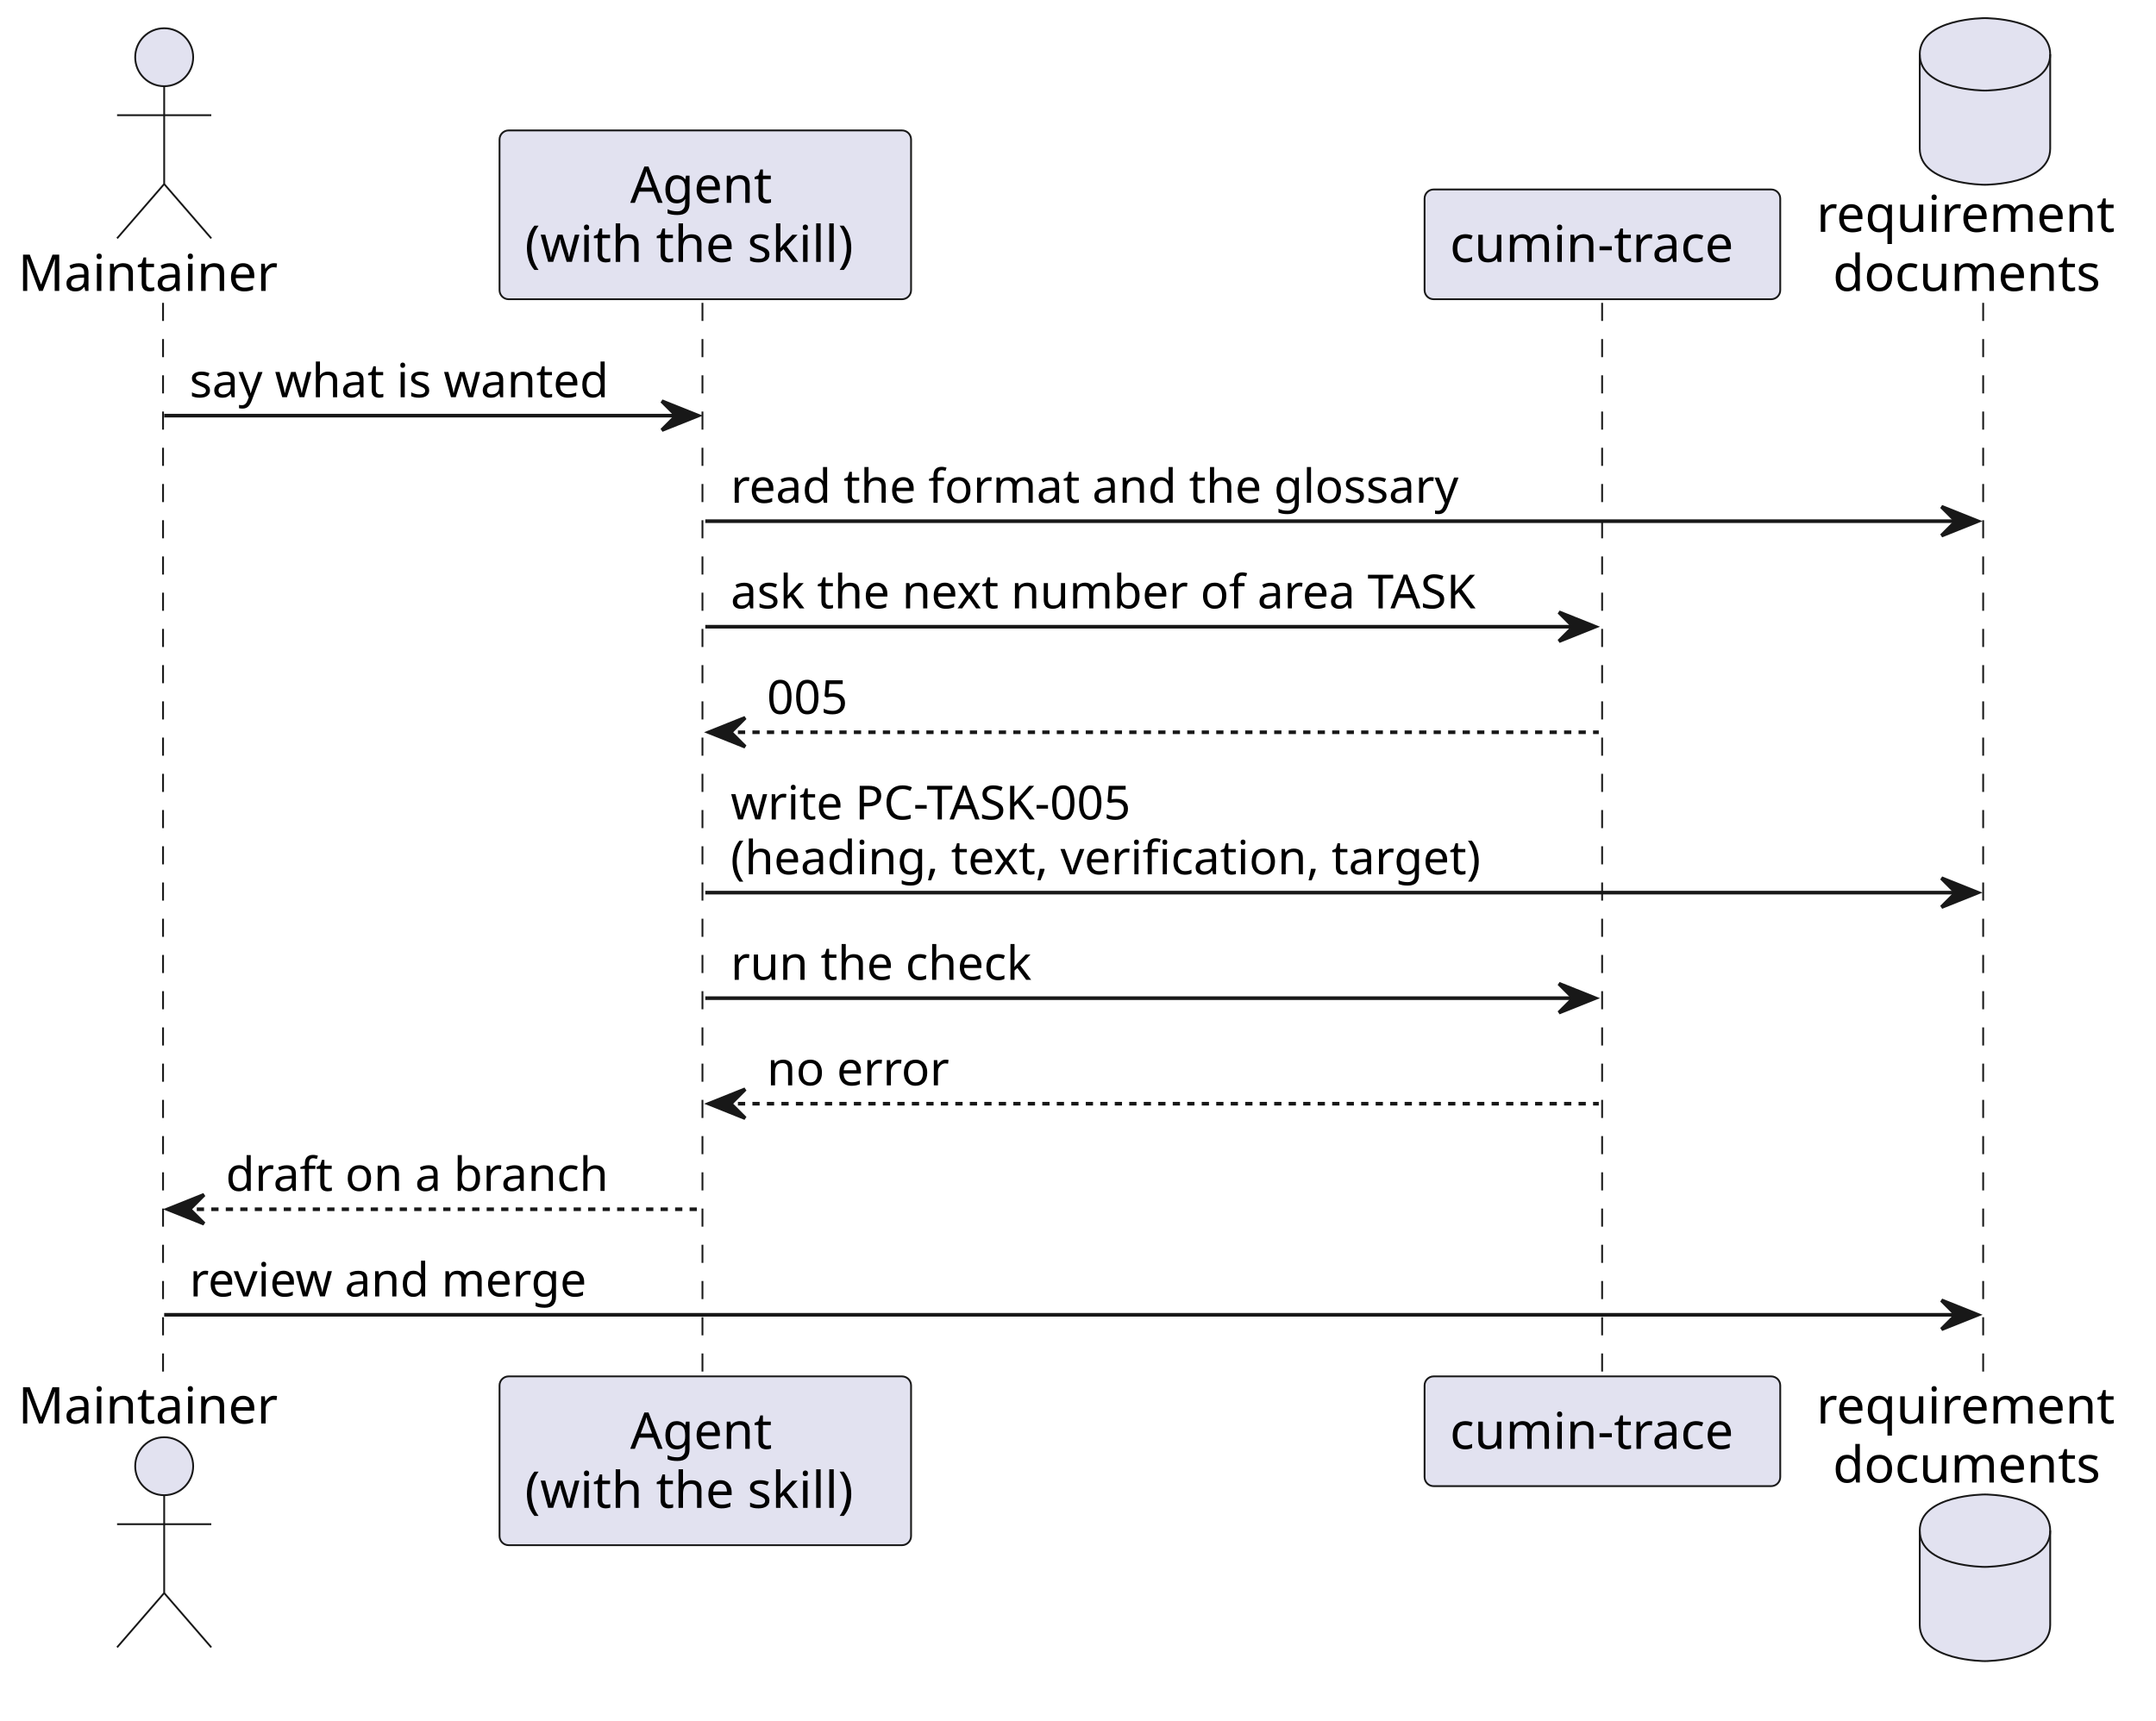
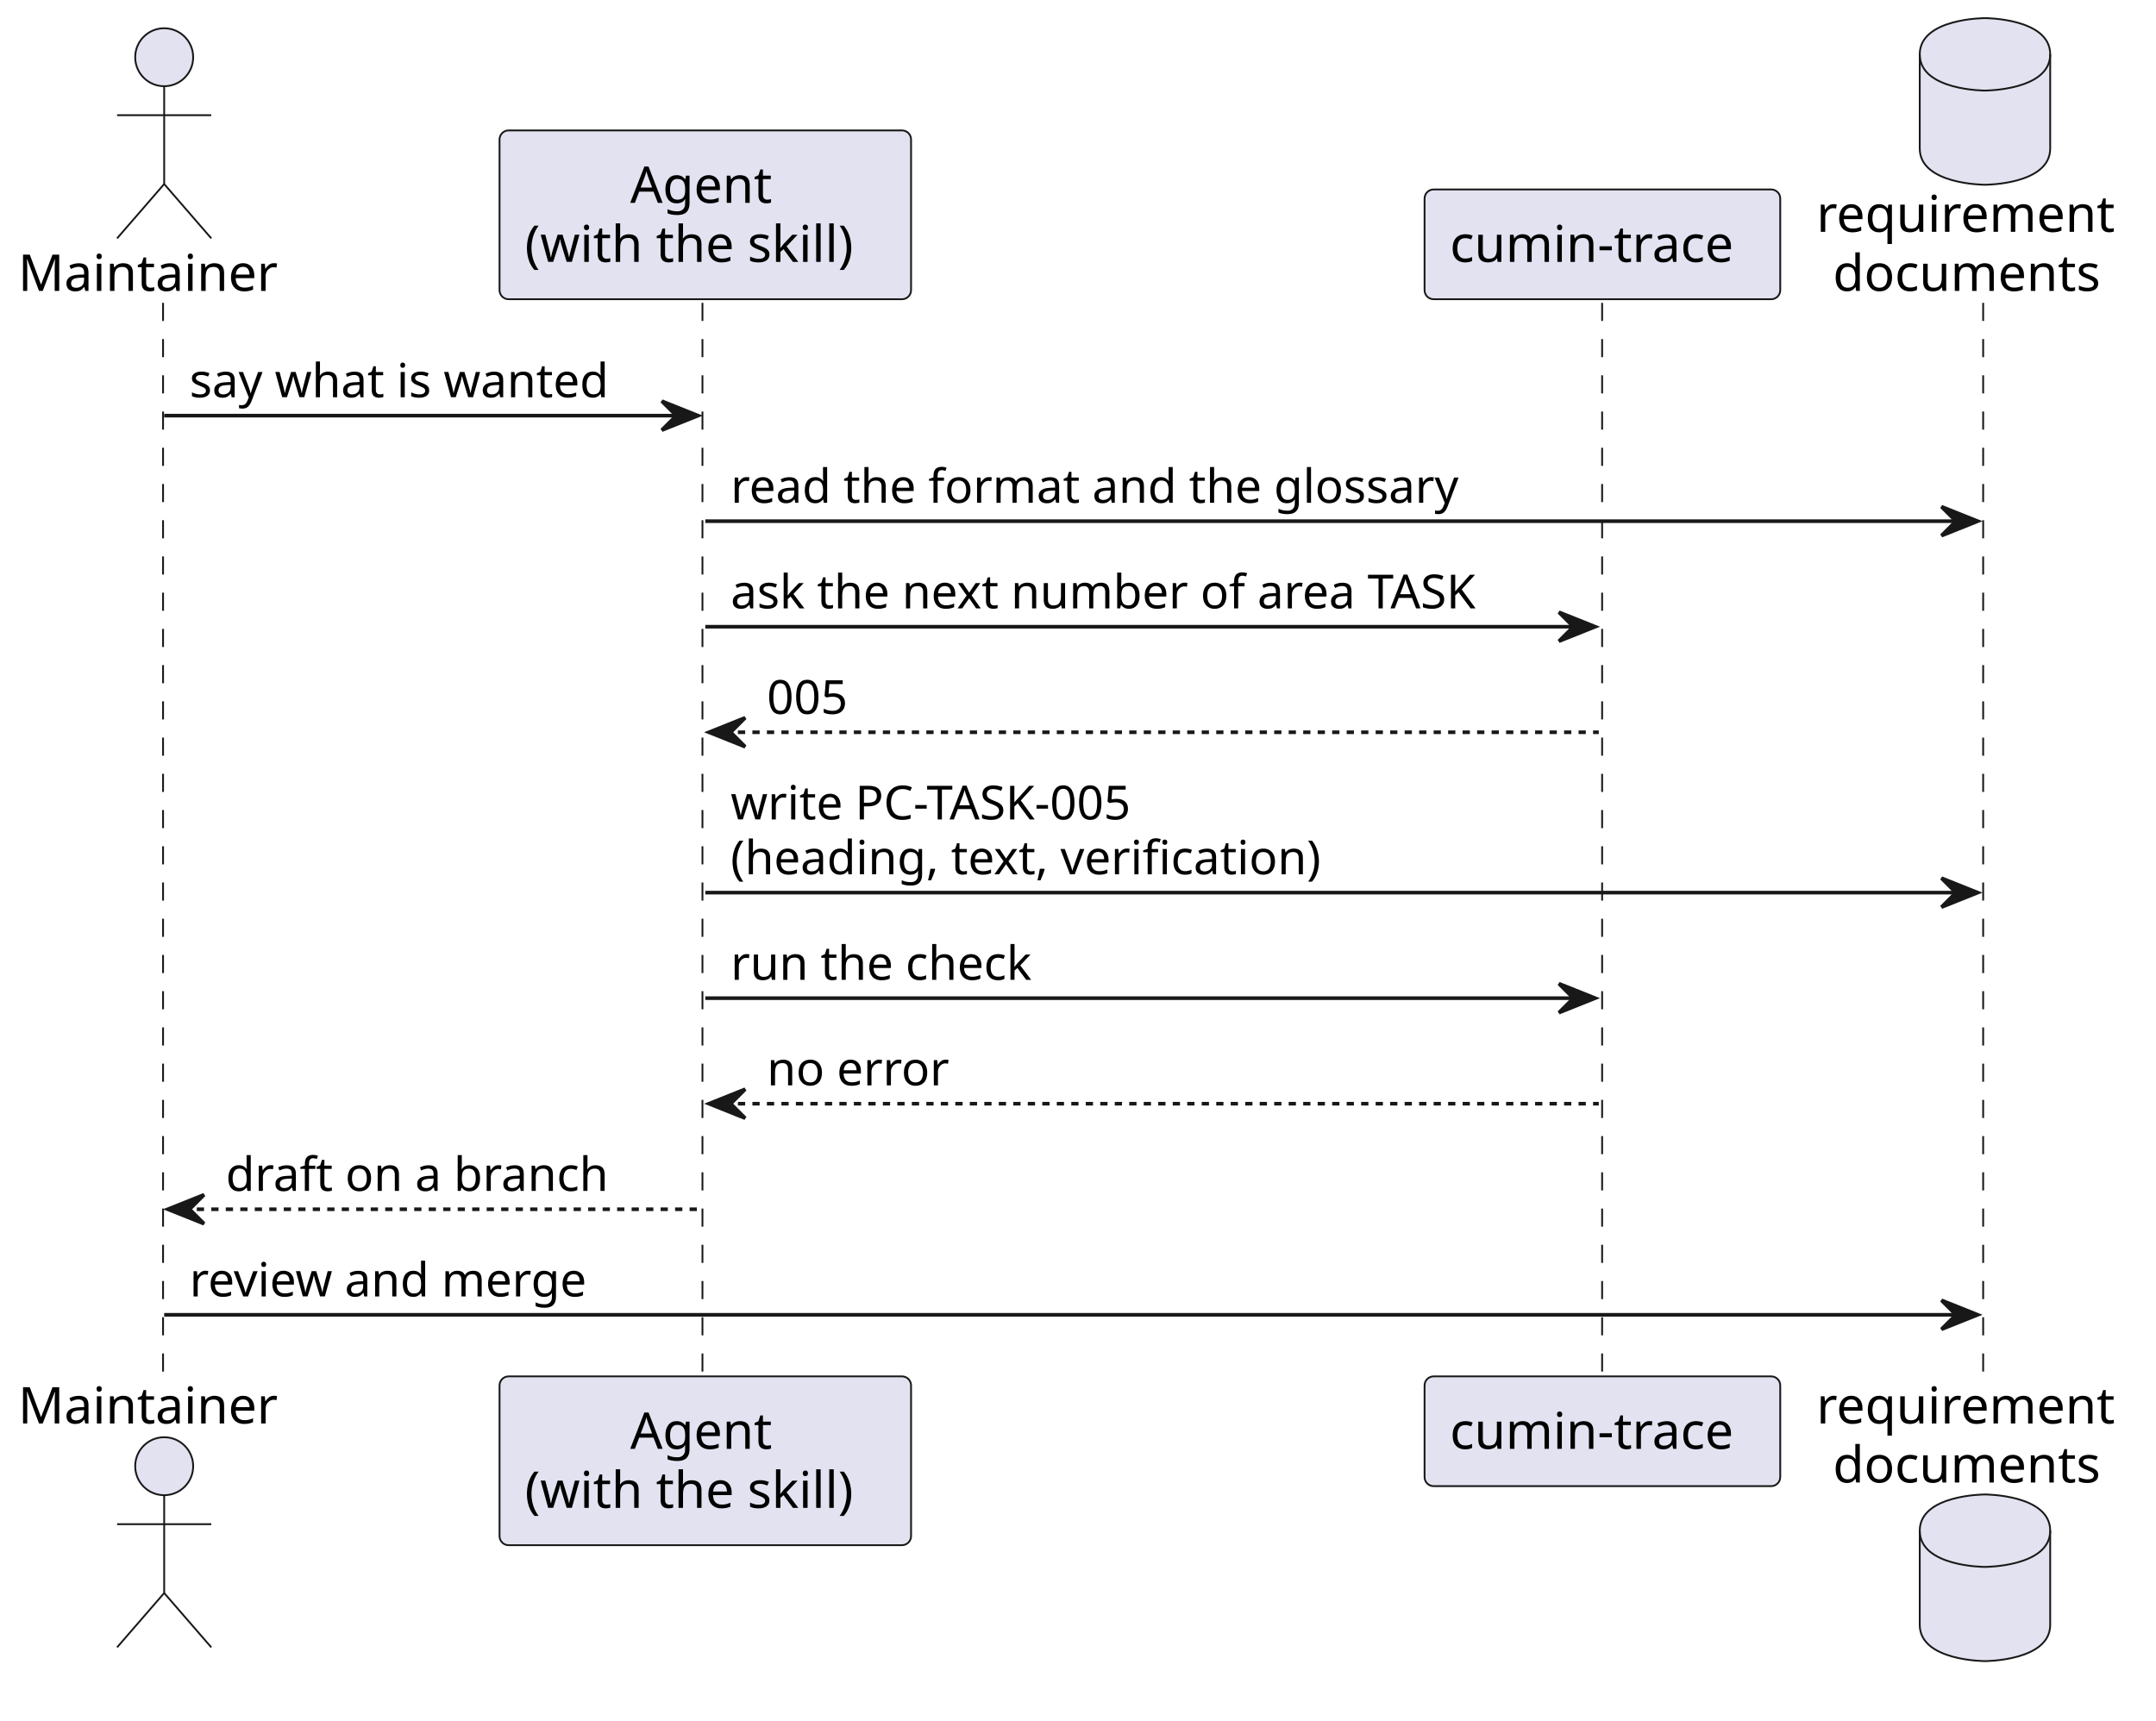
<svg xmlns="http://www.w3.org/2000/svg" contentStyleType="text/css" data-diagram-type="SEQUENCE" height="475px" preserveAspectRatio="none" style="width:595px;height:475px;background:#FFFFFF;" version="1.1" viewBox="0 0 595 475" width="595px" zoomAndPan="magnify">
  <defs />
  <g>
    <g>
      <rect fill="#000000" fill-opacity="0" height="297.328" width="8" x="41.31" y="83.594" />
      <line style="stroke:#181818;stroke-width:0.5;stroke-dasharray:5,5;" x1="45" x2="45" y1="83.594" y2="380.922" />
    </g>
    <g>
      <rect fill="#000000" fill-opacity="0" height="297.328" width="8" x="190.645" y="83.594" />
      <line style="stroke:#181818;stroke-width:0.5;stroke-dasharray:5,5;" x1="193.859" x2="193.859" y1="83.594" y2="380.922" />
    </g>
    <g>
      <rect fill="#000000" fill-opacity="0" height="297.328" width="8" x="438.222" y="83.594" />
      <line style="stroke:#181818;stroke-width:0.5;stroke-dasharray:5,5;" x1="442.144" x2="442.144" y1="83.594" y2="380.922" />
    </g>
    <g>
      <rect fill="#000000" fill-opacity="0" height="297.328" width="8" x="543.801" y="83.594" />
      <line style="stroke:#181818;stroke-width:0.5;stroke-dasharray:5,5;" x1="547.301" x2="547.301" y1="83.594" y2="380.922" />
    </g>
    <g class="participant participant-head" data-participant="Maintainer">
      <text fill="#000000" font-family="sans-serif" font-size="14" lengthAdjust="spacing" textLength="74.621" x="5" y="80.292">Maintainer</text>
      <ellipse cx="45.31" cy="15.797" fill="#E2E2F0" rx="8" ry="8" style="stroke:#181818;stroke-width:0.5;" />
      <path d="M45.31,23.797 L45.31,50.797 M32.31,31.797 L58.31,31.797 M45.31,50.797 L32.31,65.797 M45.31,50.797 L58.31,65.797" fill="none" style="stroke:#181818;stroke-width:0.5;" />
    </g>
    <g class="participant participant-tail" data-participant="Maintainer">
      <text fill="#000000" font-family="sans-serif" font-size="14" lengthAdjust="spacing" textLength="74.621" x="5" y="392.917">Maintainer</text>
      <ellipse cx="45.31" cy="404.719" fill="#E2E2F0" rx="8" ry="8" style="stroke:#181818;stroke-width:0.5;" />
      <path d="M45.31,412.719 L45.31,439.719 M32.31,420.719 L58.31,420.719 M45.31,439.719 L32.31,454.719 M45.31,439.719 L58.31,454.719" fill="none" style="stroke:#181818;stroke-width:0.5;" />
    </g>
    <g class="participant participant-head" data-participant="agent">
      <rect fill="#E2E2F0" height="46.594" rx="2.5" ry="2.5" style="stroke:#181818;stroke-width:0.5;" width="113.572" x="137.859" y="36" />
      <text fill="#000000" font-family="sans-serif" font-size="14" lengthAdjust="spacing" textLength="41.44" x="173.925" y="55.995">Agent</text>
      <text fill="#000000" font-family="sans-serif" font-size="14" lengthAdjust="spacing" textLength="99.572" x="144.859" y="72.292">(with the skill)</text>
    </g>
    <g class="participant participant-tail" data-participant="agent">
      <rect fill="#E2E2F0" height="46.594" rx="2.5" ry="2.5" style="stroke:#181818;stroke-width:0.5;" width="113.572" x="137.859" y="379.922" />
      <text fill="#000000" font-family="sans-serif" font-size="14" lengthAdjust="spacing" textLength="41.44" x="173.925" y="399.917">Agent</text>
      <text fill="#000000" font-family="sans-serif" font-size="14" lengthAdjust="spacing" textLength="99.572" x="144.859" y="416.214">(with the skill)</text>
    </g>
    <g class="participant participant-head" data-participant="ct">
      <rect fill="#E2E2F0" height="30.297" rx="2.5" ry="2.5" style="stroke:#181818;stroke-width:0.5;" width="98.157" x="393.144" y="52.297" />
      <text fill="#000000" font-family="sans-serif" font-size="14" lengthAdjust="spacing" textLength="84.157" x="400.144" y="72.292">cumin-trace</text>
    </g>
    <g class="participant participant-tail" data-participant="ct">
      <rect fill="#E2E2F0" height="30.297" rx="2.5" ry="2.5" style="stroke:#181818;stroke-width:0.5;" width="98.157" x="393.144" y="379.922" />
      <text fill="#000000" font-family="sans-serif" font-size="14" lengthAdjust="spacing" textLength="84.157" x="400.144" y="399.917">cumin-trace</text>
    </g>
    <g class="participant participant-head" data-participant="docs">
      <text fill="#000000" font-family="sans-serif" font-size="14" lengthAdjust="spacing" textLength="87.001" x="501.301" y="63.995">requirement</text>
      <text fill="#000000" font-family="sans-serif" font-size="14" lengthAdjust="spacing" textLength="77.93" x="505.836" y="80.292">documents</text>
      <path d="M529.801,15 C529.801,5 547.801,5 547.801,5 C547.801,5 565.801,5 565.801,15 L565.801,41 C565.801,51 547.801,51 547.801,51 C547.801,51 529.801,51 529.801,41 L529.801,15" fill="#E2E2F0" style="stroke:#181818;stroke-width:0.5;" />
      <path d="M529.801,15 C529.801,25 547.801,25 547.801,25 C547.801,25 565.801,25 565.801,15" fill="none" style="stroke:#181818;stroke-width:0.5;" />
    </g>
    <g class="participant participant-tail" data-participant="docs">
      <text fill="#000000" font-family="sans-serif" font-size="14" lengthAdjust="spacing" textLength="87.001" x="501.301" y="392.917">requirement</text>
      <text fill="#000000" font-family="sans-serif" font-size="14" lengthAdjust="spacing" textLength="77.93" x="505.836" y="409.214">documents</text>
      <path d="M529.801,422.516 C529.801,412.516 547.801,412.516 547.801,412.516 C547.801,412.516 565.801,412.516 565.801,422.516 L565.801,448.516 C565.801,458.516 547.801,458.516 547.801,458.516 C547.801,458.516 529.801,458.516 529.801,448.516 L529.801,422.516" fill="#E2E2F0" style="stroke:#181818;stroke-width:0.5;" />
      <path d="M529.801,422.516 C529.801,432.516 547.801,432.516 547.801,432.516 C547.801,432.516 565.801,432.516 565.801,422.516" fill="none" style="stroke:#181818;stroke-width:0.5;" />
    </g>
    <g class="message" data-participant-1="Maintainer" data-participant-2="agent">
      <polygon fill="#181818" points="182.645,110.727,192.645,114.727,182.645,118.727,186.645,114.727" style="stroke:#181818;stroke-width:1;" />
      <line style="stroke:#181818;stroke-width:1;" x1="45.31" x2="188.645" y1="114.727" y2="114.727" />
      <text fill="#000000" font-family="sans-serif" font-size="13" lengthAdjust="spacing" textLength="125.335" x="52.31" y="109.661">say what is wanted</text>
    </g>
    <g class="message" data-participant-1="agent" data-participant-2="docs">
      <polygon fill="#181818" points="535.801,139.859,545.801,143.859,535.801,147.859,539.801,143.859" style="stroke:#181818;stroke-width:1;" />
      <line style="stroke:#181818;stroke-width:1;" x1="194.645" x2="541.801" y1="143.859" y2="143.859" />
      <text fill="#000000" font-family="sans-serif" font-size="13" lengthAdjust="spacing" textLength="215.319" x="201.645" y="138.793">read the format and the glossary</text>
    </g>
    <g class="message" data-participant-1="agent" data-participant-2="ct">
      <polygon fill="#181818" points="430.222,168.992,440.222,172.992,430.222,176.992,434.222,172.992" style="stroke:#181818;stroke-width:1;" />
      <line style="stroke:#181818;stroke-width:1;" x1="194.645" x2="436.222" y1="172.992" y2="172.992" />
      <text fill="#000000" font-family="sans-serif" font-size="13" lengthAdjust="spacing" textLength="223.577" x="201.645" y="167.926">ask the next number of area TASK</text>
    </g>
    <g class="message" data-participant-1="ct" data-participant-2="agent">
      <polygon fill="#181818" points="205.645,198.125,195.645,202.125,205.645,206.125,201.645,202.125" style="stroke:#181818;stroke-width:1;" />
      <line style="stroke:#181818;stroke-width:1;stroke-dasharray:2,2;" x1="199.645" x2="441.222" y1="202.125" y2="202.125" />
      <text fill="#000000" font-family="sans-serif" font-size="13" lengthAdjust="spacing" textLength="24.813" x="211.645" y="197.059">005</text>
    </g>
    <g class="message" data-participant-1="agent" data-participant-2="docs">
      <polygon fill="#181818" points="535.801,242.391,545.801,246.391,535.801,250.391,539.801,246.391" style="stroke:#181818;stroke-width:1;" />
      <line style="stroke:#181818;stroke-width:1;" x1="194.645" x2="541.801" y1="246.391" y2="246.391" />
      <text fill="#000000" font-family="sans-serif" font-size="13" lengthAdjust="spacing" textLength="121.539" x="201.645" y="226.192">write PC-TASK-005</text>
-       <text fill="#000000" font-family="sans-serif" font-size="13" lengthAdjust="spacing" textLength="225.989" x="201.645" y="241.325">(heading, text, verification, target)</text>
+       <text fill="#000000" font-family="sans-serif" font-size="13" lengthAdjust="spacing" textLength="177.969" x="201.645" y="241.325">(heading, text, verification)</text>
    </g>
    <g class="message" data-participant-1="agent" data-participant-2="ct">
      <polygon fill="#181818" points="430.222,271.523,440.222,275.523,430.222,279.523,434.222,275.523" style="stroke:#181818;stroke-width:1;" />
      <line style="stroke:#181818;stroke-width:1;" x1="194.645" x2="436.222" y1="275.523" y2="275.523" />
      <text fill="#000000" font-family="sans-serif" font-size="13" lengthAdjust="spacing" textLength="89.483" x="201.645" y="270.457">run the check</text>
    </g>
    <g class="message" data-participant-1="ct" data-participant-2="agent">
      <polygon fill="#181818" points="205.645,300.656,195.645,304.656,205.645,308.656,201.645,304.656" style="stroke:#181818;stroke-width:1;" />
      <line style="stroke:#181818;stroke-width:1;stroke-dasharray:2,2;" x1="199.645" x2="441.222" y1="304.656" y2="304.656" />
      <text fill="#000000" font-family="sans-serif" font-size="13" lengthAdjust="spacing" textLength="52.311" x="211.645" y="299.59">no error</text>
    </g>
    <g class="message" data-participant-1="agent" data-participant-2="Maintainer">
      <polygon fill="#181818" points="56.31,329.789,46.31,333.789,56.31,337.789,52.31,333.789" style="stroke:#181818;stroke-width:1;" />
      <line style="stroke:#181818;stroke-width:1;stroke-dasharray:2,2;" x1="50.31" x2="193.645" y1="333.789" y2="333.789" />
      <text fill="#000000" font-family="sans-serif" font-size="13" lengthAdjust="spacing" textLength="112.982" x="62.31" y="328.723">draft on a branch</text>
    </g>
    <g class="message" data-participant-1="Maintainer" data-participant-2="docs">
      <polygon fill="#181818" points="535.801,358.922,545.801,362.922,535.801,366.922,539.801,362.922" style="stroke:#181818;stroke-width:1;" />
      <line style="stroke:#181818;stroke-width:1;" x1="45.31" x2="541.801" y1="362.922" y2="362.922" />
      <text fill="#000000" font-family="sans-serif" font-size="13" lengthAdjust="spacing" textLength="118.257" x="52.31" y="357.856">review and merge</text>
    </g>
  </g>
</svg>
